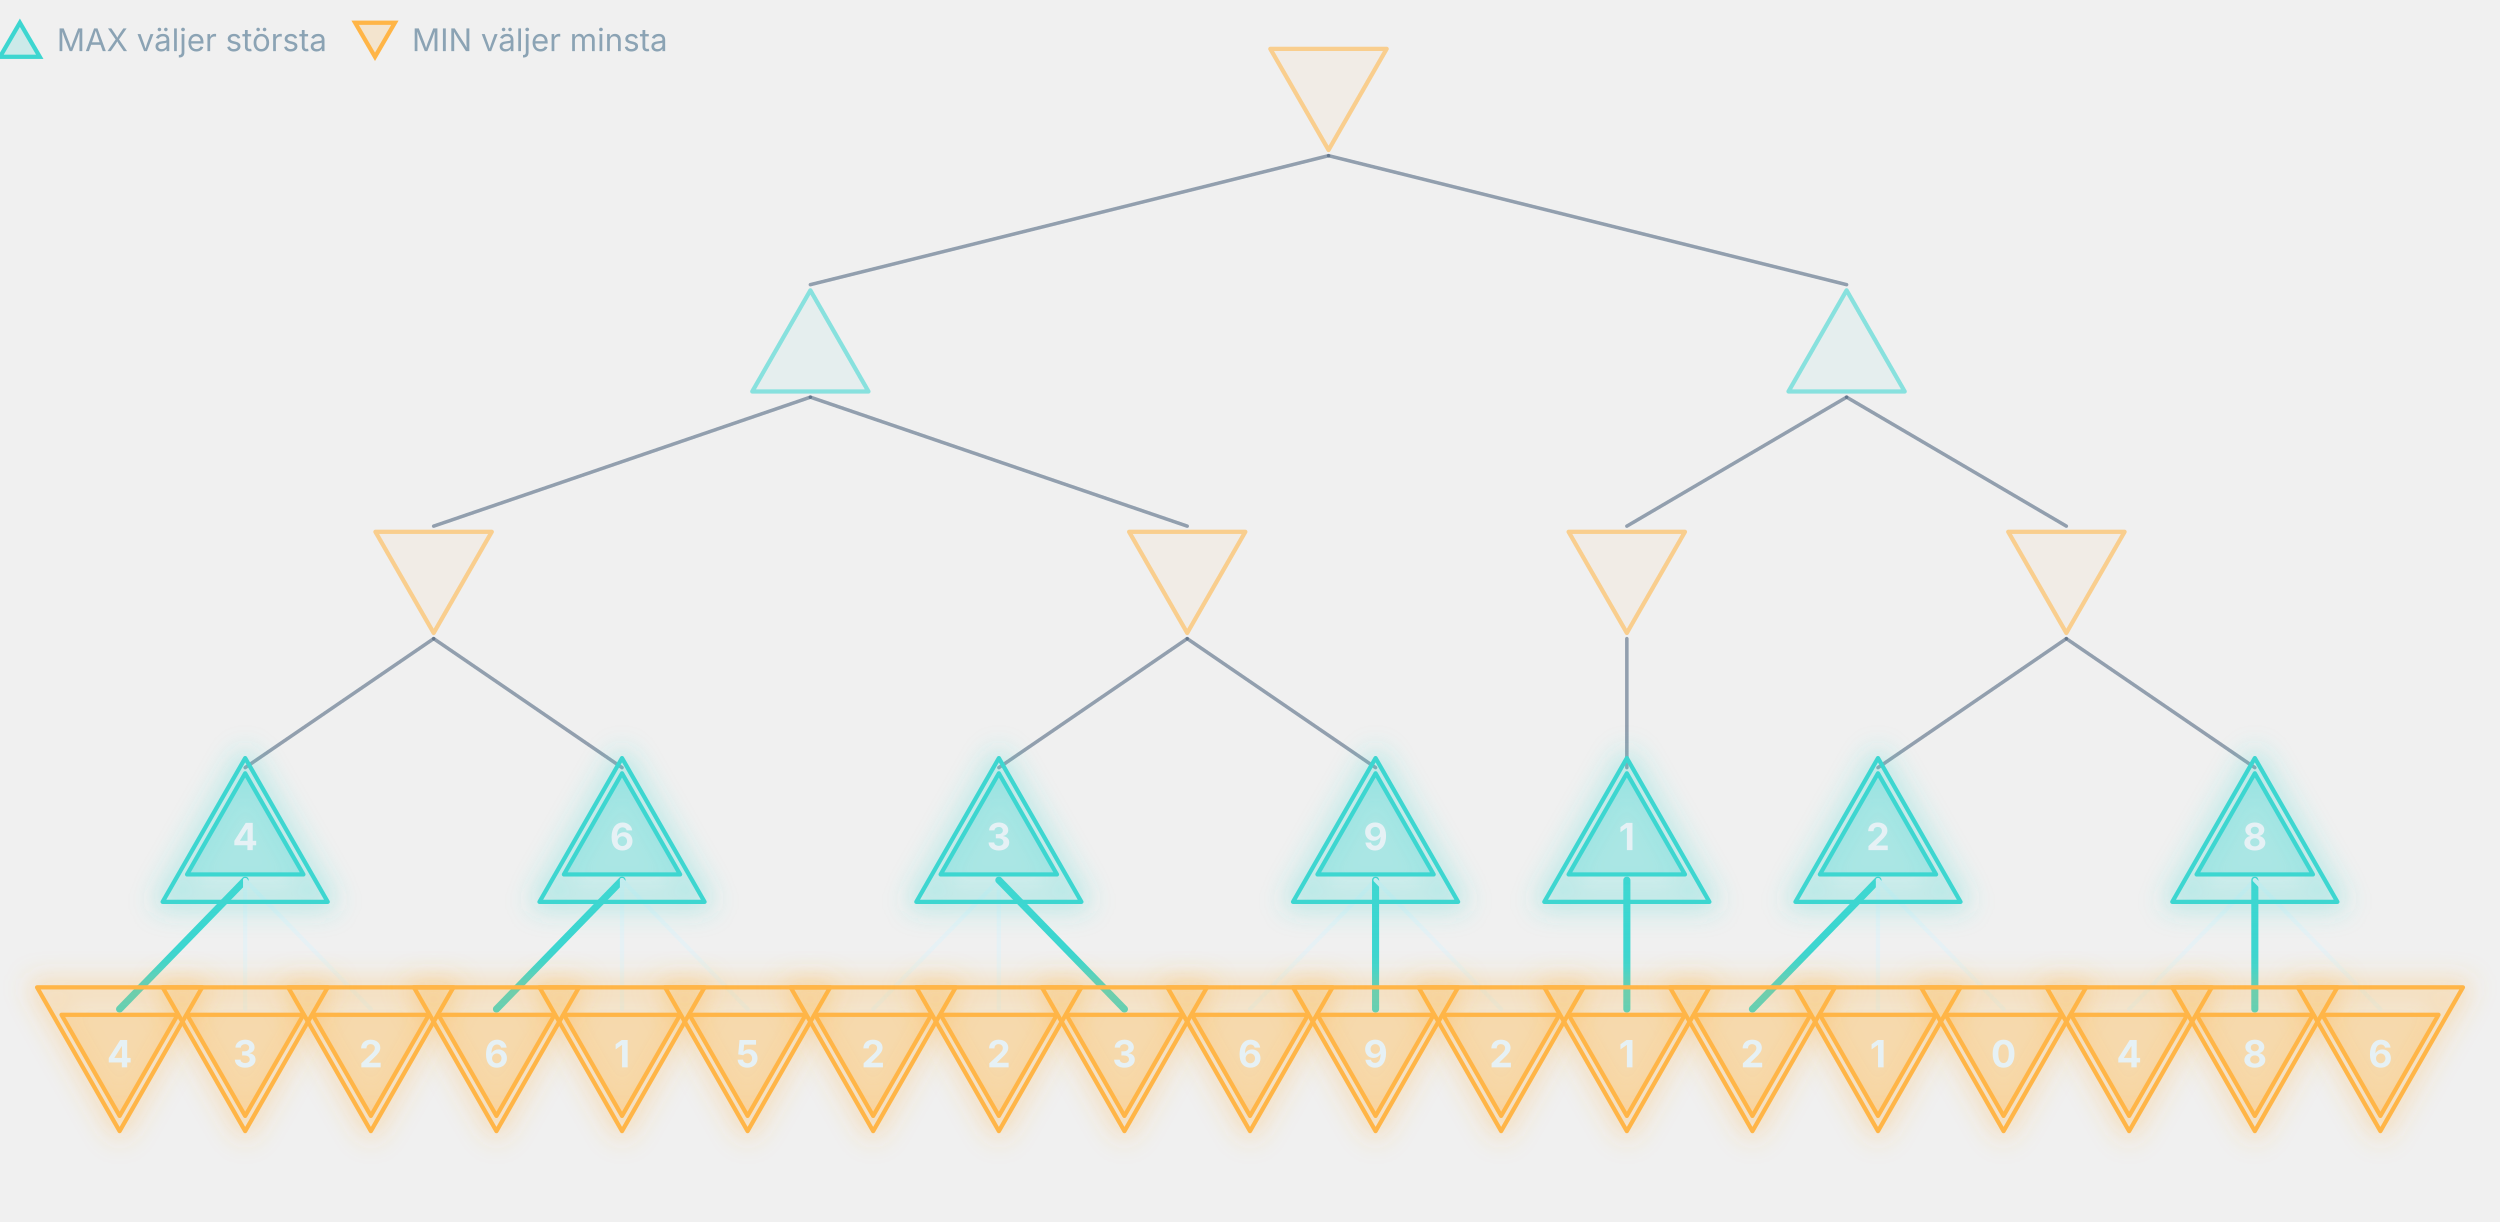
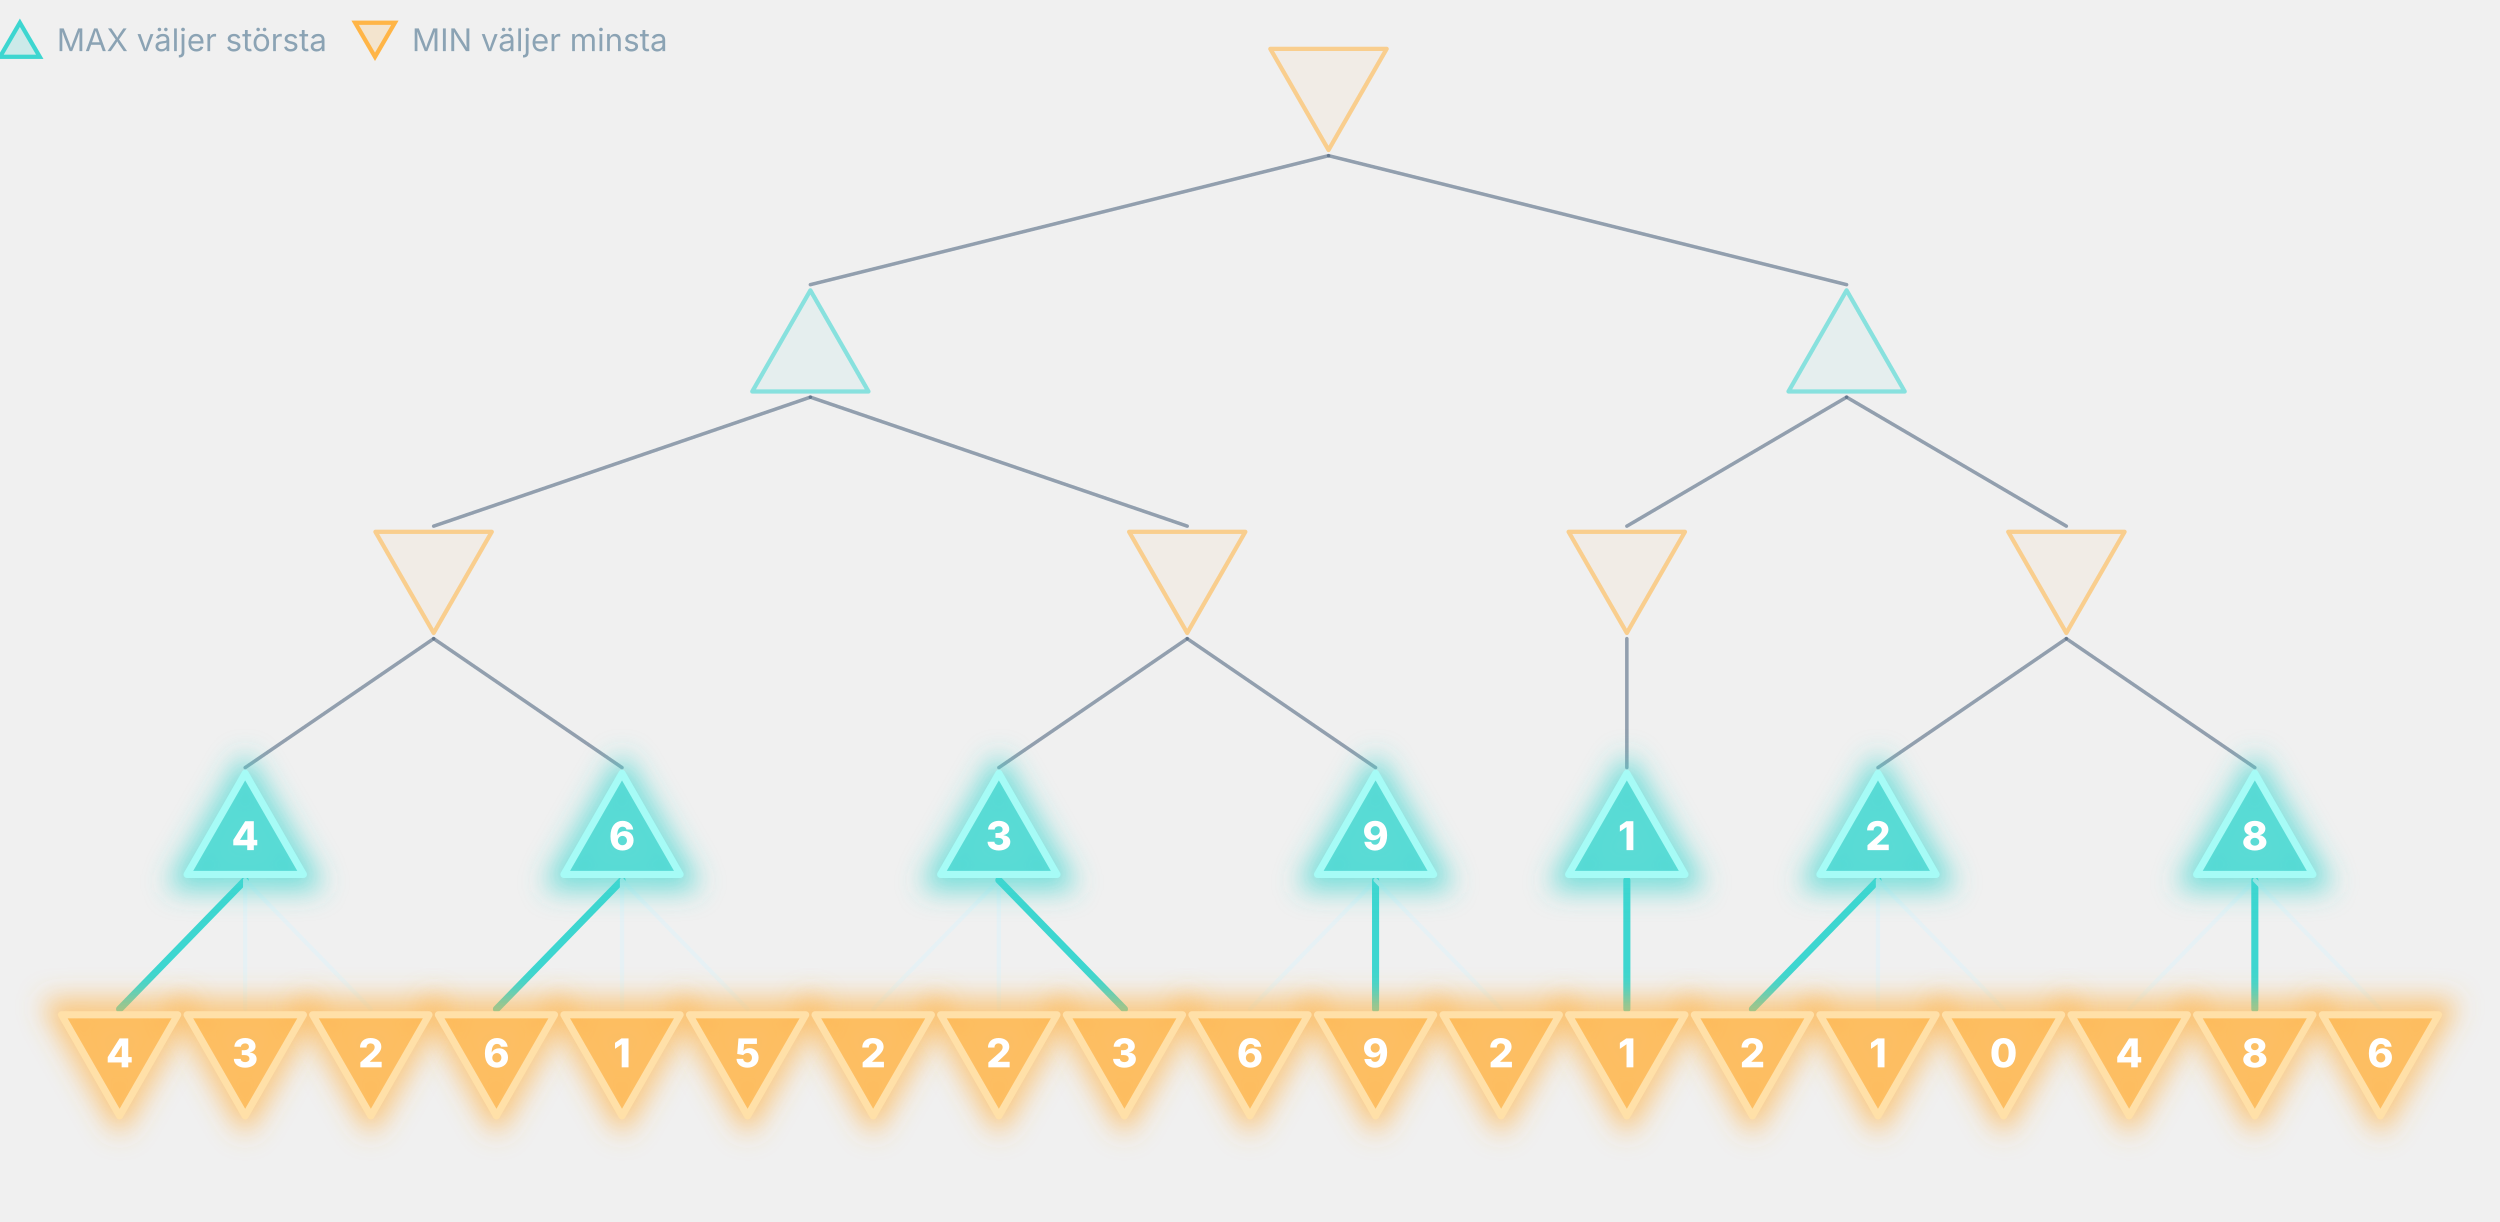
<svg xmlns="http://www.w3.org/2000/svg" viewBox="0 0 1760 860" width="1760" height="860" role="img">
  <defs>
    <filter id="glow" x="-40%" y="-40%" width="180%" height="180%">
      <feGaussianBlur stdDeviation="9" />
    </filter>
    <filter id="soft" x="-20%" y="-20%" width="140%" height="140%">
      <feGaussianBlur stdDeviation="4" />
    </filter>
  </defs>
  <g transform="translate(0,30)">
    <polygon points="14,-14 28,10 0,10" fill="#3DD6D0" fill-opacity=".2" stroke="#3DD6D0" stroke-width="3" />
    <text x="40.0" y="6.0" font-family="'IBM Plex Sans','Segoe UI',Inter,Helvetica,Arial,sans-serif" font-size="22" font-weight="400" fill="#8BA3B4" text-anchor="start">MAX väljer största</text>
    <polygon points="250,-14 278,-14 264,10" fill="#FFB547" fill-opacity=".2" stroke="#FFB547" stroke-width="3" />
    <text x="290.0" y="6.0" font-family="'IBM Plex Sans','Segoe UI',Inter,Helvetica,Arial,sans-serif" font-size="22" font-weight="400" fill="#8BA3B4" text-anchor="start">MIN väljer minsta</text>
  </g>
  <path data-edge="r000:r0000" d="M172.6,619.6L84.2,710.4" stroke="#3DD6D0" stroke-width="5" stroke-linecap="round" fill="none" opacity="1" />
  <path data-edge="r000:r0001" d="M172.6,619.6L172.6,710.4" stroke="#E6F1F5" stroke-width="3" stroke-linecap="round" fill="none" opacity="1" />
  <path data-edge="r000:r0002" d="M172.6,619.6L261.1,710.4" stroke="#E6F1F5" stroke-width="3" stroke-linecap="round" fill="none" opacity="1" />
  <path data-edge="r00:r000" d="M305.3,449.6L172.6,540.4" stroke="#3B5572" stroke-width="2.5" stroke-linecap="round" fill="none" opacity="0.52" />
  <path data-edge="r001:r0010" d="M437.9,619.6L349.5,710.4" stroke="#3DD6D0" stroke-width="5" stroke-linecap="round" fill="none" opacity="1" />
  <path data-edge="r001:r0011" d="M437.9,619.6L437.9,710.4" stroke="#E6F1F5" stroke-width="3" stroke-linecap="round" fill="none" opacity="1" />
  <path data-edge="r001:r0012" d="M437.9,619.6L526.3,710.4" stroke="#E6F1F5" stroke-width="3" stroke-linecap="round" fill="none" opacity="1" />
  <path data-edge="r00:r001" d="M305.3,449.6L437.9,540.4" stroke="#3B5572" stroke-width="2.5" stroke-linecap="round" fill="none" opacity="0.52" />
  <path data-edge="r0:r00" d="M570.5,279.6L305.3,370.4" stroke="#3B5572" stroke-width="2.5" stroke-linecap="round" fill="none" opacity="0.52" />
  <path data-edge="r010:r0100" d="M703.2,619.6L614.7,710.4" stroke="#E6F1F5" stroke-width="3" stroke-linecap="round" fill="none" opacity="1" />
  <path data-edge="r010:r0101" d="M703.2,619.6L703.2,710.4" stroke="#E6F1F5" stroke-width="3" stroke-linecap="round" fill="none" opacity="1" />
  <path data-edge="r010:r0102" d="M703.2,619.6L791.6,710.4" stroke="#3DD6D0" stroke-width="5" stroke-linecap="round" fill="none" opacity="1" />
  <path data-edge="r01:r010" d="M835.8,449.6L703.2,540.4" stroke="#3B5572" stroke-width="2.5" stroke-linecap="round" fill="none" opacity="0.52" />
  <path data-edge="r011:r0110" d="M968.4,619.6L880.0,710.4" stroke="#E6F1F5" stroke-width="3" stroke-linecap="round" fill="none" opacity="1" />
  <path data-edge="r011:r0111" d="M968.4,619.6L968.4,710.4" stroke="#3DD6D0" stroke-width="5" stroke-linecap="round" fill="none" opacity="1" />
  <path data-edge="r011:r0112" d="M968.4,619.6L1056.8,710.4" stroke="#E6F1F5" stroke-width="3" stroke-linecap="round" fill="none" opacity="1" />
  <path data-edge="r01:r011" d="M835.8,449.6L968.4,540.4" stroke="#3B5572" stroke-width="2.5" stroke-linecap="round" fill="none" opacity="0.52" />
  <path data-edge="r0:r01" d="M570.5,279.6L835.8,370.4" stroke="#3B5572" stroke-width="2.5" stroke-linecap="round" fill="none" opacity="0.52" />
  <path data-edge="r:r0" d="M935.3,109.6L570.5,200.4" stroke="#3B5572" stroke-width="2.5" stroke-linecap="round" fill="none" opacity="0.52" />
  <path data-edge="r100:r1000" d="M1145.3,619.6L1145.3,710.4" stroke="#3DD6D0" stroke-width="5" stroke-linecap="round" fill="none" opacity="1" />
  <path data-edge="r10:r100" d="M1145.3,449.6L1145.3,540.4" stroke="#3B5572" stroke-width="2.5" stroke-linecap="round" fill="none" opacity="0.52" />
  <path data-edge="r1:r10" d="M1300.0,279.6L1145.3,370.4" stroke="#3B5572" stroke-width="2.5" stroke-linecap="round" fill="none" opacity="0.52" />
  <path data-edge="r110:r1100" d="M1322.1,619.6L1233.7,710.4" stroke="#3DD6D0" stroke-width="5" stroke-linecap="round" fill="none" opacity="1" />
  <path data-edge="r110:r1101" d="M1322.1,619.6L1322.1,710.4" stroke="#E6F1F5" stroke-width="3" stroke-linecap="round" fill="none" opacity="1" />
  <path data-edge="r110:r1102" d="M1322.1,619.6L1410.5,710.4" stroke="#E6F1F5" stroke-width="3" stroke-linecap="round" fill="none" opacity="1" />
  <path data-edge="r11:r110" d="M1454.7,449.6L1322.1,540.4" stroke="#3B5572" stroke-width="2.5" stroke-linecap="round" fill="none" opacity="0.52" />
  <path data-edge="r111:r1110" d="M1587.4,619.6L1498.9,710.4" stroke="#E6F1F5" stroke-width="3" stroke-linecap="round" fill="none" opacity="1" />
  <path data-edge="r111:r1111" d="M1587.4,619.6L1587.4,710.4" stroke="#3DD6D0" stroke-width="5" stroke-linecap="round" fill="none" opacity="1" />
  <path data-edge="r111:r1112" d="M1587.4,619.6L1675.8,710.4" stroke="#E6F1F5" stroke-width="3" stroke-linecap="round" fill="none" opacity="1" />
  <path data-edge="r11:r111" d="M1454.7,449.6L1587.4,540.4" stroke="#3B5572" stroke-width="2.5" stroke-linecap="round" fill="none" opacity="0.52" />
  <path data-edge="r1:r11" d="M1300.0,279.6L1454.7,370.4" stroke="#3B5572" stroke-width="2.5" stroke-linecap="round" fill="none" opacity="0.52" />
  <path data-edge="r:r1" d="M935.3,109.6L1300.0,200.4" stroke="#3B5572" stroke-width="2.5" stroke-linecap="round" fill="none" opacity="0.52" />
-   <polygon points="998.7,695.1 1114.9,695.1 1056.8,796.3" fill="#FFB547" fill-opacity=".14" stroke="#FFB547" stroke-width="12" stroke-opacity=".28" stroke-linejoin="round" filter="url(#glow)" />
-   <polygon data-focus-node="r0112" points="998.7,695.1 1114.9,695.1 1056.8,796.3" fill="#FFB547" fill-opacity=".05" stroke="#FFB547" stroke-width="3" stroke-linejoin="round" />
-   <polygon points="202.9,695.1 319.2,695.1 261.1,796.3" fill="#FFB547" fill-opacity=".14" stroke="#FFB547" stroke-width="12" stroke-opacity=".28" stroke-linejoin="round" filter="url(#glow)" />
-   <polygon data-focus-node="r0002" points="202.9,695.1 319.2,695.1 261.1,796.3" fill="#FFB547" fill-opacity=".05" stroke="#FFB547" stroke-width="3" stroke-linejoin="round" />
-   <polygon points="468.2,695.1 584.4,695.1 526.3,796.3" fill="#FFB547" fill-opacity=".14" stroke="#FFB547" stroke-width="12" stroke-opacity=".28" stroke-linejoin="round" filter="url(#glow)" />
-   <polygon data-focus-node="r0012" points="468.2,695.1 584.4,695.1 526.3,796.3" fill="#FFB547" fill-opacity=".05" stroke="#FFB547" stroke-width="3" stroke-linejoin="round" />
-   <polygon points="1617.7,695.1 1733.9,695.1 1675.8,796.3" fill="#FFB547" fill-opacity=".14" stroke="#FFB547" stroke-width="12" stroke-opacity=".28" stroke-linejoin="round" filter="url(#glow)" />
-   <polygon data-focus-node="r1112" points="1617.7,695.1 1733.9,695.1 1675.8,796.3" fill="#FFB547" fill-opacity=".05" stroke="#FFB547" stroke-width="3" stroke-linejoin="round" />
-   <polygon points="1322.1,533.7 1380.2,634.9 1264.0,634.9" fill="#3DD6D0" fill-opacity=".14" stroke="#3DD6D0" stroke-width="12" stroke-opacity=".28" stroke-linejoin="round" filter="url(#glow)" />
-   <polygon data-focus-node="r110" points="1322.1,533.7 1380.2,634.9 1264.0,634.9" fill="#3DD6D0" fill-opacity=".05" stroke="#3DD6D0" stroke-width="3" stroke-linejoin="round" />
-   <polygon points="703.2,533.7 761.3,634.9 645.1,634.9" fill="#3DD6D0" fill-opacity=".14" stroke="#3DD6D0" stroke-width="12" stroke-opacity=".28" stroke-linejoin="round" filter="url(#glow)" />
-   <polygon data-focus-node="r010" points="703.2,533.7 761.3,634.9 645.1,634.9" fill="#3DD6D0" fill-opacity=".05" stroke="#3DD6D0" stroke-width="3" stroke-linejoin="round" />
-   <polygon points="379.8,695.1 496.0,695.1 437.9,796.3" fill="#FFB547" fill-opacity=".14" stroke="#FFB547" stroke-width="12" stroke-opacity=".28" stroke-linejoin="round" filter="url(#glow)" />
-   <polygon data-focus-node="r0011" points="379.8,695.1 496.0,695.1 437.9,796.3" fill="#FFB547" fill-opacity=".05" stroke="#FFB547" stroke-width="3" stroke-linejoin="round" />
-   <polygon points="556.6,695.1 672.8,695.1 614.7,796.3" fill="#FFB547" fill-opacity=".14" stroke="#FFB547" stroke-width="12" stroke-opacity=".28" stroke-linejoin="round" filter="url(#glow)" />
-   <polygon data-focus-node="r0100" points="556.6,695.1 672.8,695.1 614.7,796.3" fill="#FFB547" fill-opacity=".05" stroke="#FFB547" stroke-width="3" stroke-linejoin="round" />
-   <polygon points="114.5,695.1 230.7,695.1 172.6,796.3" fill="#FFB547" fill-opacity=".14" stroke="#FFB547" stroke-width="12" stroke-opacity=".28" stroke-linejoin="round" filter="url(#glow)" />
-   <polygon data-focus-node="r0001" points="114.5,695.1 230.7,695.1 172.6,796.3" fill="#FFB547" fill-opacity=".05" stroke="#FFB547" stroke-width="3" stroke-linejoin="round" />
-   <polygon points="645.1,695.1 761.3,695.1 703.2,796.3" fill="#FFB547" fill-opacity=".14" stroke="#FFB547" stroke-width="12" stroke-opacity=".28" stroke-linejoin="round" filter="url(#glow)" />
-   <polygon data-focus-node="r0101" points="645.1,695.1 761.3,695.1 703.2,796.3" fill="#FFB547" fill-opacity=".05" stroke="#FFB547" stroke-width="3" stroke-linejoin="round" />
-   <polygon points="1264.0,695.1 1380.2,695.1 1322.1,796.3" fill="#FFB547" fill-opacity=".14" stroke="#FFB547" stroke-width="12" stroke-opacity=".28" stroke-linejoin="round" filter="url(#glow)" />
-   <polygon data-focus-node="r1101" points="1264.0,695.1 1380.2,695.1 1322.1,796.3" fill="#FFB547" fill-opacity=".05" stroke="#FFB547" stroke-width="3" stroke-linejoin="round" />
-   <polygon points="291.4,695.1 407.6,695.1 349.5,796.3" fill="#FFB547" fill-opacity=".14" stroke="#FFB547" stroke-width="12" stroke-opacity=".28" stroke-linejoin="round" filter="url(#glow)" />
-   <polygon data-focus-node="r0010" points="291.4,695.1 407.6,695.1 349.5,796.3" fill="#FFB547" fill-opacity=".05" stroke="#FFB547" stroke-width="3" stroke-linejoin="round" />
-   <polygon points="1087.2,695.1 1203.4,695.1 1145.3,796.3" fill="#FFB547" fill-opacity=".14" stroke="#FFB547" stroke-width="12" stroke-opacity=".28" stroke-linejoin="round" filter="url(#glow)" />
-   <polygon data-focus-node="r1000" points="1087.2,695.1 1203.4,695.1 1145.3,796.3" fill="#FFB547" fill-opacity=".05" stroke="#FFB547" stroke-width="3" stroke-linejoin="round" />
-   <polygon points="1145.3,533.7 1203.4,634.9 1087.2,634.9" fill="#3DD6D0" fill-opacity=".14" stroke="#3DD6D0" stroke-width="12" stroke-opacity=".28" stroke-linejoin="round" filter="url(#glow)" />
-   <polygon data-focus-node="r100" points="1145.3,533.7 1203.4,634.9 1087.2,634.9" fill="#3DD6D0" fill-opacity=".05" stroke="#3DD6D0" stroke-width="3" stroke-linejoin="round" />
-   <polygon points="1529.3,695.1 1645.5,695.1 1587.4,796.3" fill="#FFB547" fill-opacity=".14" stroke="#FFB547" stroke-width="12" stroke-opacity=".28" stroke-linejoin="round" filter="url(#glow)" />
-   <polygon data-focus-node="r1111" points="1529.3,695.1 1645.5,695.1 1587.4,796.3" fill="#FFB547" fill-opacity=".05" stroke="#FFB547" stroke-width="3" stroke-linejoin="round" />
-   <polygon points="910.3,695.1 1026.5,695.1 968.4,796.3" fill="#FFB547" fill-opacity=".14" stroke="#FFB547" stroke-width="12" stroke-opacity=".28" stroke-linejoin="round" filter="url(#glow)" />
-   <polygon data-focus-node="r0111" points="910.3,695.1 1026.5,695.1 968.4,796.3" fill="#FFB547" fill-opacity=".05" stroke="#FFB547" stroke-width="3" stroke-linejoin="round" />
-   <polygon points="1440.8,695.1 1557.1,695.1 1498.9,796.3" fill="#FFB547" fill-opacity=".14" stroke="#FFB547" stroke-width="12" stroke-opacity=".28" stroke-linejoin="round" filter="url(#glow)" />
-   <polygon data-focus-node="r1110" points="1440.8,695.1 1557.1,695.1 1498.9,796.3" fill="#FFB547" fill-opacity=".05" stroke="#FFB547" stroke-width="3" stroke-linejoin="round" />
-   <polygon points="821.9,695.1 938.1,695.1 880.0,796.3" fill="#FFB547" fill-opacity=".14" stroke="#FFB547" stroke-width="12" stroke-opacity=".28" stroke-linejoin="round" filter="url(#glow)" />
-   <polygon data-focus-node="r0110" points="821.9,695.1 938.1,695.1 880.0,796.3" fill="#FFB547" fill-opacity=".05" stroke="#FFB547" stroke-width="3" stroke-linejoin="round" />
-   <polygon points="172.6,533.7 230.7,634.9 114.5,634.9" fill="#3DD6D0" fill-opacity=".14" stroke="#3DD6D0" stroke-width="12" stroke-opacity=".28" stroke-linejoin="round" filter="url(#glow)" />
-   <polygon data-focus-node="r000" points="172.6,533.7 230.7,634.9 114.5,634.9" fill="#3DD6D0" fill-opacity=".05" stroke="#3DD6D0" stroke-width="3" stroke-linejoin="round" />
-   <polygon points="437.9,533.7 496.0,634.9 379.8,634.9" fill="#3DD6D0" fill-opacity=".14" stroke="#3DD6D0" stroke-width="12" stroke-opacity=".28" stroke-linejoin="round" filter="url(#glow)" />
-   <polygon data-focus-node="r001" points="437.9,533.7 496.0,634.9 379.8,634.9" fill="#3DD6D0" fill-opacity=".05" stroke="#3DD6D0" stroke-width="3" stroke-linejoin="round" />
-   <polygon points="26.1,695.1 142.3,695.1 84.2,796.3" fill="#FFB547" fill-opacity=".14" stroke="#FFB547" stroke-width="12" stroke-opacity=".28" stroke-linejoin="round" filter="url(#glow)" />
-   <polygon data-focus-node="r0000" points="26.1,695.1 142.3,695.1 84.2,796.3" fill="#FFB547" fill-opacity=".05" stroke="#FFB547" stroke-width="3" stroke-linejoin="round" />
-   <polygon points="1587.4,533.7 1645.5,634.9 1529.3,634.9" fill="#3DD6D0" fill-opacity=".14" stroke="#3DD6D0" stroke-width="12" stroke-opacity=".28" stroke-linejoin="round" filter="url(#glow)" />
-   <polygon data-focus-node="r111" points="1587.4,533.7 1645.5,634.9 1529.3,634.9" fill="#3DD6D0" fill-opacity=".05" stroke="#3DD6D0" stroke-width="3" stroke-linejoin="round" />
-   <polygon points="1352.4,695.1 1468.6,695.1 1410.5,796.3" fill="#FFB547" fill-opacity=".14" stroke="#FFB547" stroke-width="12" stroke-opacity=".28" stroke-linejoin="round" filter="url(#glow)" />
-   <polygon data-focus-node="r1102" points="1352.4,695.1 1468.6,695.1 1410.5,796.3" fill="#FFB547" fill-opacity=".05" stroke="#FFB547" stroke-width="3" stroke-linejoin="round" />
-   <polygon points="733.5,695.1 849.7,695.1 791.6,796.3" fill="#FFB547" fill-opacity=".14" stroke="#FFB547" stroke-width="12" stroke-opacity=".28" stroke-linejoin="round" filter="url(#glow)" />
-   <polygon data-focus-node="r0102" points="733.5,695.1 849.7,695.1 791.6,796.3" fill="#FFB547" fill-opacity=".05" stroke="#FFB547" stroke-width="3" stroke-linejoin="round" />
-   <polygon points="968.4,533.7 1026.5,634.9 910.3,634.9" fill="#3DD6D0" fill-opacity=".14" stroke="#3DD6D0" stroke-width="12" stroke-opacity=".28" stroke-linejoin="round" filter="url(#glow)" />
-   <polygon data-focus-node="r011" points="968.4,533.7 1026.5,634.9 910.3,634.9" fill="#3DD6D0" fill-opacity=".05" stroke="#3DD6D0" stroke-width="3" stroke-linejoin="round" />
-   <polygon points="1175.6,695.1 1291.8,695.1 1233.7,796.3" fill="#FFB547" fill-opacity=".14" stroke="#FFB547" stroke-width="12" stroke-opacity=".28" stroke-linejoin="round" filter="url(#glow)" />
-   <polygon data-focus-node="r1100" points="1175.6,695.1 1291.8,695.1 1233.7,796.3" fill="#FFB547" fill-opacity=".05" stroke="#FFB547" stroke-width="3" stroke-linejoin="round" />
+   <polygon data-focus-node="r0011" points="390.4,708.7 485.4,708.7 437.9,791.3" fill="#FFB547" fill-opacity=".55" stroke="#FFB547" stroke-width="14" stroke-opacity=".5" stroke-linejoin="round" filter="url(#glow)" />
+   <polygon data-focus-node="r0010" points="302.0,708.7 396.9,708.7 349.5,791.3" fill="#FFB547" fill-opacity=".55" stroke="#FFB547" stroke-width="14" stroke-opacity=".5" stroke-linejoin="round" filter="url(#glow)" />
+   <polygon data-focus-node="r0100" points="567.3,708.7 662.2,708.7 614.7,791.3" fill="#FFB547" fill-opacity=".55" stroke="#FFB547" stroke-width="14" stroke-opacity=".5" stroke-linejoin="round" filter="url(#glow)" />
+   <polygon data-focus-node="r011" points="968.4,538.7 1015.9,621.3 921.0,621.3" fill="#3DD6D0" fill-opacity=".55" stroke="#3DD6D0" stroke-width="14" stroke-opacity=".5" stroke-linejoin="round" filter="url(#glow)" />
+   <polygon data-focus-node="r1110" points="1451.5,708.7 1546.4,708.7 1498.9,791.3" fill="#FFB547" fill-opacity=".55" stroke="#FFB547" stroke-width="14" stroke-opacity=".5" stroke-linejoin="round" filter="url(#glow)" />
+   <polygon data-focus-node="r0000" points="36.7,708.7 131.7,708.7 84.2,791.3" fill="#FFB547" fill-opacity=".55" stroke="#FFB547" stroke-width="14" stroke-opacity=".5" stroke-linejoin="round" filter="url(#glow)" />
+   <polygon data-focus-node="r1102" points="1363.1,708.7 1458.0,708.7 1410.5,791.3" fill="#FFB547" fill-opacity=".55" stroke="#FFB547" stroke-width="14" stroke-opacity=".5" stroke-linejoin="round" filter="url(#glow)" />
+   <polygon data-focus-node="r1100" points="1186.2,708.7 1281.2,708.7 1233.7,791.3" fill="#FFB547" fill-opacity=".55" stroke="#FFB547" stroke-width="14" stroke-opacity=".5" stroke-linejoin="round" filter="url(#glow)" />
+   <polygon data-focus-node="r010" points="703.2,538.7 750.6,621.3 655.7,621.3" fill="#3DD6D0" fill-opacity=".55" stroke="#3DD6D0" stroke-width="14" stroke-opacity=".5" stroke-linejoin="round" filter="url(#glow)" />
+   <polygon data-focus-node="r0110" points="832.5,708.7 927.5,708.7 880.0,791.3" fill="#FFB547" fill-opacity=".55" stroke="#FFB547" stroke-width="14" stroke-opacity=".5" stroke-linejoin="round" filter="url(#glow)" />
+   <polygon data-focus-node="r0101" points="655.7,708.7 750.6,708.7 703.2,791.3" fill="#FFB547" fill-opacity=".55" stroke="#FFB547" stroke-width="14" stroke-opacity=".5" stroke-linejoin="round" filter="url(#glow)" />
+   <polygon data-focus-node="r110" points="1322.1,538.7 1369.6,621.3 1274.6,621.3" fill="#3DD6D0" fill-opacity=".55" stroke="#3DD6D0" stroke-width="14" stroke-opacity=".5" stroke-linejoin="round" filter="url(#glow)" />
+   <polygon data-focus-node="r0001" points="125.2,708.7 220.1,708.7 172.6,791.3" fill="#FFB547" fill-opacity=".55" stroke="#FFB547" stroke-width="14" stroke-opacity=".5" stroke-linejoin="round" filter="url(#glow)" />
+   <polygon data-focus-node="r100" points="1145.3,538.7 1192.7,621.3 1097.8,621.3" fill="#3DD6D0" fill-opacity=".55" stroke="#3DD6D0" stroke-width="14" stroke-opacity=".5" stroke-linejoin="round" filter="url(#glow)" />
+   <polygon data-focus-node="r1112" points="1628.3,708.7 1723.3,708.7 1675.8,791.3" fill="#FFB547" fill-opacity=".55" stroke="#FFB547" stroke-width="14" stroke-opacity=".5" stroke-linejoin="round" filter="url(#glow)" />
+   <polygon data-focus-node="r0111" points="921.0,708.7 1015.9,708.7 968.4,791.3" fill="#FFB547" fill-opacity=".55" stroke="#FFB547" stroke-width="14" stroke-opacity=".5" stroke-linejoin="round" filter="url(#glow)" />
+   <polygon data-focus-node="r0002" points="213.6,708.7 308.5,708.7 261.1,791.3" fill="#FFB547" fill-opacity=".55" stroke="#FFB547" stroke-width="14" stroke-opacity=".5" stroke-linejoin="round" filter="url(#glow)" />
+   <polygon data-focus-node="r1000" points="1097.8,708.7 1192.7,708.7 1145.3,791.3" fill="#FFB547" fill-opacity=".55" stroke="#FFB547" stroke-width="14" stroke-opacity=".5" stroke-linejoin="round" filter="url(#glow)" />
+   <polygon data-focus-node="r000" points="172.6,538.7 220.1,621.3 125.2,621.3" fill="#3DD6D0" fill-opacity=".55" stroke="#3DD6D0" stroke-width="14" stroke-opacity=".5" stroke-linejoin="round" filter="url(#glow)" />
+   <polygon data-focus-node="r0112" points="1009.4,708.7 1104.3,708.7 1056.8,791.3" fill="#FFB547" fill-opacity=".55" stroke="#FFB547" stroke-width="14" stroke-opacity=".5" stroke-linejoin="round" filter="url(#glow)" />
+   <polygon data-focus-node="r1111" points="1539.9,708.7 1634.8,708.7 1587.4,791.3" fill="#FFB547" fill-opacity=".55" stroke="#FFB547" stroke-width="14" stroke-opacity=".5" stroke-linejoin="round" filter="url(#glow)" />
+   <polygon data-focus-node="r111" points="1587.4,538.7 1634.8,621.3 1539.9,621.3" fill="#3DD6D0" fill-opacity=".55" stroke="#3DD6D0" stroke-width="14" stroke-opacity=".5" stroke-linejoin="round" filter="url(#glow)" />
+   <polygon data-focus-node="r1101" points="1274.6,708.7 1369.6,708.7 1322.1,791.3" fill="#FFB547" fill-opacity=".55" stroke="#FFB547" stroke-width="14" stroke-opacity=".5" stroke-linejoin="round" filter="url(#glow)" />
+   <polygon data-focus-node="r0012" points="478.8,708.7 573.8,708.7 526.3,791.3" fill="#FFB547" fill-opacity=".55" stroke="#FFB547" stroke-width="14" stroke-opacity=".5" stroke-linejoin="round" filter="url(#glow)" />
+   <polygon data-focus-node="r001" points="437.9,538.7 485.4,621.3 390.4,621.3" fill="#3DD6D0" fill-opacity=".55" stroke="#3DD6D0" stroke-width="14" stroke-opacity=".5" stroke-linejoin="round" filter="url(#glow)" />
+   <polygon data-focus-node="r0102" points="744.1,708.7 839.0,708.7 791.6,791.3" fill="#FFB547" fill-opacity=".55" stroke="#FFB547" stroke-width="14" stroke-opacity=".5" stroke-linejoin="round" filter="url(#glow)" />
  <g data-node="r0000" opacity="1">
-     <polygon points="43.3,714.4 125.1,714.4 84.2,785.6" fill="#FFB547" fill-opacity="0.26" stroke="#FFB547" stroke-width="3" stroke-linejoin="round" />
-     <text x="84.2" y="751.4" font-family="'IBM Plex Sans','Segoe UI',Inter,Helvetica,Arial,sans-serif" font-size="26.4" font-weight="700" fill="#E6F1F5" text-anchor="middle">4</text>
+     <polygon points="43.3,714.4 125.1,714.4 84.2,785.6" fill="#FFB547" fill-opacity=".62" stroke="#FFE0A8" stroke-width="5" stroke-linejoin="round" />
+     <text x="84.2" y="751.4" font-family="'IBM Plex Sans','Segoe UI',Inter,Helvetica,Arial,sans-serif" font-size="27.984" font-weight="800" fill="#FFFFFF" text-anchor="middle">4</text>
  </g>
  <g data-node="r0001" opacity="1">
-     <polygon points="131.7,714.4 213.6,714.4 172.6,785.6" fill="#FFB547" fill-opacity="0.26" stroke="#FFB547" stroke-width="3" stroke-linejoin="round" />
-     <text x="172.6" y="751.4" font-family="'IBM Plex Sans','Segoe UI',Inter,Helvetica,Arial,sans-serif" font-size="26.4" font-weight="700" fill="#E6F1F5" text-anchor="middle">3</text>
+     <polygon points="131.7,714.4 213.6,714.4 172.6,785.6" fill="#FFB547" fill-opacity=".62" stroke="#FFE0A8" stroke-width="5" stroke-linejoin="round" />
+     <text x="172.6" y="751.4" font-family="'IBM Plex Sans','Segoe UI',Inter,Helvetica,Arial,sans-serif" font-size="27.984" font-weight="800" fill="#FFFFFF" text-anchor="middle">3</text>
  </g>
  <g data-node="r0002" opacity="1">
-     <polygon points="220.1,714.4 302.0,714.4 261.1,785.6" fill="#FFB547" fill-opacity="0.26" stroke="#FFB547" stroke-width="3" stroke-linejoin="round" />
-     <text x="261.1" y="751.4" font-family="'IBM Plex Sans','Segoe UI',Inter,Helvetica,Arial,sans-serif" font-size="26.4" font-weight="700" fill="#E6F1F5" text-anchor="middle">2</text>
+     <polygon points="220.1,714.4 302.0,714.4 261.1,785.6" fill="#FFB547" fill-opacity=".62" stroke="#FFE0A8" stroke-width="5" stroke-linejoin="round" />
+     <text x="261.1" y="751.4" font-family="'IBM Plex Sans','Segoe UI',Inter,Helvetica,Arial,sans-serif" font-size="27.984" font-weight="800" fill="#FFFFFF" text-anchor="middle">2</text>
  </g>
  <g data-node="r000" opacity="1">
-     <polygon points="172.6,544.4 213.6,615.6 131.7,615.6" fill="#3DD6D0" fill-opacity="0.26" stroke="#3DD6D0" stroke-width="3" stroke-linejoin="round" />
-     <text x="172.6" y="598.5" font-family="'IBM Plex Sans','Segoe UI',Inter,Helvetica,Arial,sans-serif" font-size="26.4" font-weight="700" fill="#E6F1F5" text-anchor="middle">4</text>
+     <polygon points="172.6,544.4 213.6,615.6 131.7,615.6" fill="#3DD6D0" fill-opacity=".62" stroke="#A6FBF6" stroke-width="5" stroke-linejoin="round" />
+     <text x="172.6" y="598.5" font-family="'IBM Plex Sans','Segoe UI',Inter,Helvetica,Arial,sans-serif" font-size="27.984" font-weight="800" fill="#FFFFFF" text-anchor="middle">4</text>
  </g>
  <g data-node="r0010" opacity="1">
-     <polygon points="308.6,714.4 390.4,714.4 349.5,785.6" fill="#FFB547" fill-opacity="0.26" stroke="#FFB547" stroke-width="3" stroke-linejoin="round" />
-     <text x="349.5" y="751.4" font-family="'IBM Plex Sans','Segoe UI',Inter,Helvetica,Arial,sans-serif" font-size="26.4" font-weight="700" fill="#E6F1F5" text-anchor="middle">6</text>
+     <polygon points="308.6,714.4 390.4,714.4 349.5,785.6" fill="#FFB547" fill-opacity=".62" stroke="#FFE0A8" stroke-width="5" stroke-linejoin="round" />
+     <text x="349.5" y="751.4" font-family="'IBM Plex Sans','Segoe UI',Inter,Helvetica,Arial,sans-serif" font-size="27.984" font-weight="800" fill="#FFFFFF" text-anchor="middle">6</text>
  </g>
  <g data-node="r0011" opacity="1">
-     <polygon points="397.0,714.4 478.8,714.4 437.9,785.6" fill="#FFB547" fill-opacity="0.26" stroke="#FFB547" stroke-width="3" stroke-linejoin="round" />
-     <text x="437.9" y="751.4" font-family="'IBM Plex Sans','Segoe UI',Inter,Helvetica,Arial,sans-serif" font-size="26.4" font-weight="700" fill="#E6F1F5" text-anchor="middle">1</text>
+     <polygon points="397.0,714.4 478.8,714.4 437.9,785.6" fill="#FFB547" fill-opacity=".62" stroke="#FFE0A8" stroke-width="5" stroke-linejoin="round" />
+     <text x="437.9" y="751.4" font-family="'IBM Plex Sans','Segoe UI',Inter,Helvetica,Arial,sans-serif" font-size="27.984" font-weight="800" fill="#FFFFFF" text-anchor="middle">1</text>
  </g>
  <g data-node="r0012" opacity="1">
-     <polygon points="485.4,714.4 567.2,714.4 526.3,785.6" fill="#FFB547" fill-opacity="0.26" stroke="#FFB547" stroke-width="3" stroke-linejoin="round" />
-     <text x="526.3" y="751.4" font-family="'IBM Plex Sans','Segoe UI',Inter,Helvetica,Arial,sans-serif" font-size="26.4" font-weight="700" fill="#E6F1F5" text-anchor="middle">5</text>
+     <polygon points="485.4,714.4 567.2,714.4 526.3,785.6" fill="#FFB547" fill-opacity=".62" stroke="#FFE0A8" stroke-width="5" stroke-linejoin="round" />
+     <text x="526.3" y="751.4" font-family="'IBM Plex Sans','Segoe UI',Inter,Helvetica,Arial,sans-serif" font-size="27.984" font-weight="800" fill="#FFFFFF" text-anchor="middle">5</text>
  </g>
  <g data-node="r001" opacity="1">
-     <polygon points="437.9,544.4 478.8,615.6 397.0,615.6" fill="#3DD6D0" fill-opacity="0.26" stroke="#3DD6D0" stroke-width="3" stroke-linejoin="round" />
-     <text x="437.9" y="598.5" font-family="'IBM Plex Sans','Segoe UI',Inter,Helvetica,Arial,sans-serif" font-size="26.4" font-weight="700" fill="#E6F1F5" text-anchor="middle">6</text>
+     <polygon points="437.9,544.4 478.8,615.6 397.0,615.6" fill="#3DD6D0" fill-opacity=".62" stroke="#A6FBF6" stroke-width="5" stroke-linejoin="round" />
+     <text x="437.9" y="598.5" font-family="'IBM Plex Sans','Segoe UI',Inter,Helvetica,Arial,sans-serif" font-size="27.984" font-weight="800" fill="#FFFFFF" text-anchor="middle">6</text>
  </g>
  <g data-node="r00" opacity="0.58">
    <polygon points="264.3,374.4 346.2,374.4 305.3,445.6" fill="#FFB547" fill-opacity="0.1" stroke="#FFB547" stroke-width="3" stroke-linejoin="round" />
  </g>
  <g data-node="r0100" opacity="1">
-     <polygon points="573.8,714.4 655.7,714.4 614.7,785.6" fill="#FFB547" fill-opacity="0.26" stroke="#FFB547" stroke-width="3" stroke-linejoin="round" />
-     <text x="614.7" y="751.4" font-family="'IBM Plex Sans','Segoe UI',Inter,Helvetica,Arial,sans-serif" font-size="26.4" font-weight="700" fill="#E6F1F5" text-anchor="middle">2</text>
+     <polygon points="573.8,714.4 655.7,714.4 614.7,785.6" fill="#FFB547" fill-opacity=".62" stroke="#FFE0A8" stroke-width="5" stroke-linejoin="round" />
+     <text x="614.7" y="751.4" font-family="'IBM Plex Sans','Segoe UI',Inter,Helvetica,Arial,sans-serif" font-size="27.984" font-weight="800" fill="#FFFFFF" text-anchor="middle">2</text>
  </g>
  <g data-node="r0101" opacity="1">
-     <polygon points="662.2,714.4 744.1,714.4 703.2,785.6" fill="#FFB547" fill-opacity="0.26" stroke="#FFB547" stroke-width="3" stroke-linejoin="round" />
-     <text x="703.2" y="751.4" font-family="'IBM Plex Sans','Segoe UI',Inter,Helvetica,Arial,sans-serif" font-size="26.4" font-weight="700" fill="#E6F1F5" text-anchor="middle">2</text>
+     <polygon points="662.2,714.4 744.1,714.4 703.2,785.6" fill="#FFB547" fill-opacity=".62" stroke="#FFE0A8" stroke-width="5" stroke-linejoin="round" />
+     <text x="703.2" y="751.4" font-family="'IBM Plex Sans','Segoe UI',Inter,Helvetica,Arial,sans-serif" font-size="27.984" font-weight="800" fill="#FFFFFF" text-anchor="middle">2</text>
  </g>
  <g data-node="r0102" opacity="1">
-     <polygon points="750.7,714.4 832.5,714.4 791.6,785.6" fill="#FFB547" fill-opacity="0.26" stroke="#FFB547" stroke-width="3" stroke-linejoin="round" />
-     <text x="791.6" y="751.4" font-family="'IBM Plex Sans','Segoe UI',Inter,Helvetica,Arial,sans-serif" font-size="26.4" font-weight="700" fill="#E6F1F5" text-anchor="middle">3</text>
+     <polygon points="750.7,714.4 832.5,714.4 791.6,785.6" fill="#FFB547" fill-opacity=".62" stroke="#FFE0A8" stroke-width="5" stroke-linejoin="round" />
+     <text x="791.6" y="751.4" font-family="'IBM Plex Sans','Segoe UI',Inter,Helvetica,Arial,sans-serif" font-size="27.984" font-weight="800" fill="#FFFFFF" text-anchor="middle">3</text>
  </g>
  <g data-node="r010" opacity="1">
-     <polygon points="703.2,544.4 744.1,615.6 662.2,615.6" fill="#3DD6D0" fill-opacity="0.26" stroke="#3DD6D0" stroke-width="3" stroke-linejoin="round" />
-     <text x="703.2" y="598.5" font-family="'IBM Plex Sans','Segoe UI',Inter,Helvetica,Arial,sans-serif" font-size="26.4" font-weight="700" fill="#E6F1F5" text-anchor="middle">3</text>
+     <polygon points="703.2,544.4 744.1,615.6 662.2,615.6" fill="#3DD6D0" fill-opacity=".62" stroke="#A6FBF6" stroke-width="5" stroke-linejoin="round" />
+     <text x="703.2" y="598.5" font-family="'IBM Plex Sans','Segoe UI',Inter,Helvetica,Arial,sans-serif" font-size="27.984" font-weight="800" fill="#FFFFFF" text-anchor="middle">3</text>
  </g>
  <g data-node="r0110" opacity="1">
-     <polygon points="839.1,714.4 920.9,714.4 880.0,785.6" fill="#FFB547" fill-opacity="0.26" stroke="#FFB547" stroke-width="3" stroke-linejoin="round" />
-     <text x="880.0" y="751.4" font-family="'IBM Plex Sans','Segoe UI',Inter,Helvetica,Arial,sans-serif" font-size="26.4" font-weight="700" fill="#E6F1F5" text-anchor="middle">6</text>
+     <polygon points="839.1,714.4 920.9,714.4 880.0,785.6" fill="#FFB547" fill-opacity=".62" stroke="#FFE0A8" stroke-width="5" stroke-linejoin="round" />
+     <text x="880.0" y="751.4" font-family="'IBM Plex Sans','Segoe UI',Inter,Helvetica,Arial,sans-serif" font-size="27.984" font-weight="800" fill="#FFFFFF" text-anchor="middle">6</text>
  </g>
  <g data-node="r0111" opacity="1">
-     <polygon points="927.5,714.4 1009.3,714.4 968.4,785.6" fill="#FFB547" fill-opacity="0.26" stroke="#FFB547" stroke-width="3" stroke-linejoin="round" />
-     <text x="968.4" y="751.4" font-family="'IBM Plex Sans','Segoe UI',Inter,Helvetica,Arial,sans-serif" font-size="26.4" font-weight="700" fill="#E6F1F5" text-anchor="middle">9</text>
+     <polygon points="927.5,714.4 1009.3,714.4 968.4,785.6" fill="#FFB547" fill-opacity=".62" stroke="#FFE0A8" stroke-width="5" stroke-linejoin="round" />
+     <text x="968.4" y="751.4" font-family="'IBM Plex Sans','Segoe UI',Inter,Helvetica,Arial,sans-serif" font-size="27.984" font-weight="800" fill="#FFFFFF" text-anchor="middle">9</text>
  </g>
  <g data-node="r0112" opacity="1">
-     <polygon points="1015.9,714.4 1097.8,714.4 1056.8,785.6" fill="#FFB547" fill-opacity="0.26" stroke="#FFB547" stroke-width="3" stroke-linejoin="round" />
-     <text x="1056.8" y="751.4" font-family="'IBM Plex Sans','Segoe UI',Inter,Helvetica,Arial,sans-serif" font-size="26.4" font-weight="700" fill="#E6F1F5" text-anchor="middle">2</text>
+     <polygon points="1015.9,714.4 1097.8,714.4 1056.8,785.6" fill="#FFB547" fill-opacity=".62" stroke="#FFE0A8" stroke-width="5" stroke-linejoin="round" />
+     <text x="1056.8" y="751.4" font-family="'IBM Plex Sans','Segoe UI',Inter,Helvetica,Arial,sans-serif" font-size="27.984" font-weight="800" fill="#FFFFFF" text-anchor="middle">2</text>
  </g>
  <g data-node="r011" opacity="1">
-     <polygon points="968.4,544.4 1009.3,615.6 927.5,615.6" fill="#3DD6D0" fill-opacity="0.26" stroke="#3DD6D0" stroke-width="3" stroke-linejoin="round" />
-     <text x="968.4" y="598.5" font-family="'IBM Plex Sans','Segoe UI',Inter,Helvetica,Arial,sans-serif" font-size="26.4" font-weight="700" fill="#E6F1F5" text-anchor="middle">9</text>
+     <polygon points="968.4,544.4 1009.3,615.6 927.5,615.6" fill="#3DD6D0" fill-opacity=".62" stroke="#A6FBF6" stroke-width="5" stroke-linejoin="round" />
+     <text x="968.4" y="598.5" font-family="'IBM Plex Sans','Segoe UI',Inter,Helvetica,Arial,sans-serif" font-size="27.984" font-weight="800" fill="#FFFFFF" text-anchor="middle">9</text>
  </g>
  <g data-node="r01" opacity="0.58">
    <polygon points="794.9,374.4 876.7,374.4 835.8,445.6" fill="#FFB547" fill-opacity="0.1" stroke="#FFB547" stroke-width="3" stroke-linejoin="round" />
  </g>
  <g data-node="r0" opacity="0.58">
    <polygon points="570.5,204.4 611.4,275.6 529.6,275.6" fill="#3DD6D0" fill-opacity="0.1" stroke="#3DD6D0" stroke-width="3" stroke-linejoin="round" />
  </g>
  <g data-node="r1000" opacity="1">
-     <polygon points="1104.3,714.4 1186.2,714.4 1145.3,785.6" fill="#FFB547" fill-opacity="0.26" stroke="#FFB547" stroke-width="3" stroke-linejoin="round" />
-     <text x="1145.3" y="751.4" font-family="'IBM Plex Sans','Segoe UI',Inter,Helvetica,Arial,sans-serif" font-size="26.4" font-weight="700" fill="#E6F1F5" text-anchor="middle">1</text>
+     <polygon points="1104.3,714.4 1186.2,714.4 1145.3,785.6" fill="#FFB547" fill-opacity=".62" stroke="#FFE0A8" stroke-width="5" stroke-linejoin="round" />
+     <text x="1145.3" y="751.4" font-family="'IBM Plex Sans','Segoe UI',Inter,Helvetica,Arial,sans-serif" font-size="27.984" font-weight="800" fill="#FFFFFF" text-anchor="middle">1</text>
  </g>
  <g data-node="r100" opacity="1">
-     <polygon points="1145.3,544.4 1186.2,615.6 1104.3,615.6" fill="#3DD6D0" fill-opacity="0.26" stroke="#3DD6D0" stroke-width="3" stroke-linejoin="round" />
-     <text x="1145.3" y="598.5" font-family="'IBM Plex Sans','Segoe UI',Inter,Helvetica,Arial,sans-serif" font-size="26.4" font-weight="700" fill="#E6F1F5" text-anchor="middle">1</text>
+     <polygon points="1145.3,544.4 1186.2,615.6 1104.3,615.6" fill="#3DD6D0" fill-opacity=".62" stroke="#A6FBF6" stroke-width="5" stroke-linejoin="round" />
+     <text x="1145.3" y="598.5" font-family="'IBM Plex Sans','Segoe UI',Inter,Helvetica,Arial,sans-serif" font-size="27.984" font-weight="800" fill="#FFFFFF" text-anchor="middle">1</text>
  </g>
  <g data-node="r10" opacity="0.58">
    <polygon points="1104.3,374.4 1186.2,374.4 1145.3,445.6" fill="#FFB547" fill-opacity="0.1" stroke="#FFB547" stroke-width="3" stroke-linejoin="round" />
  </g>
  <g data-node="r1100" opacity="1">
-     <polygon points="1192.8,714.4 1274.6,714.4 1233.7,785.6" fill="#FFB547" fill-opacity="0.26" stroke="#FFB547" stroke-width="3" stroke-linejoin="round" />
-     <text x="1233.7" y="751.4" font-family="'IBM Plex Sans','Segoe UI',Inter,Helvetica,Arial,sans-serif" font-size="26.4" font-weight="700" fill="#E6F1F5" text-anchor="middle">2</text>
+     <polygon points="1192.8,714.4 1274.6,714.4 1233.7,785.6" fill="#FFB547" fill-opacity=".62" stroke="#FFE0A8" stroke-width="5" stroke-linejoin="round" />
+     <text x="1233.7" y="751.4" font-family="'IBM Plex Sans','Segoe UI',Inter,Helvetica,Arial,sans-serif" font-size="27.984" font-weight="800" fill="#FFFFFF" text-anchor="middle">2</text>
  </g>
  <g data-node="r1101" opacity="1">
-     <polygon points="1281.2,714.4 1363.0,714.4 1322.1,785.6" fill="#FFB547" fill-opacity="0.26" stroke="#FFB547" stroke-width="3" stroke-linejoin="round" />
-     <text x="1322.1" y="751.4" font-family="'IBM Plex Sans','Segoe UI',Inter,Helvetica,Arial,sans-serif" font-size="26.4" font-weight="700" fill="#E6F1F5" text-anchor="middle">1</text>
+     <polygon points="1281.2,714.4 1363.0,714.4 1322.1,785.6" fill="#FFB547" fill-opacity=".62" stroke="#FFE0A8" stroke-width="5" stroke-linejoin="round" />
+     <text x="1322.1" y="751.4" font-family="'IBM Plex Sans','Segoe UI',Inter,Helvetica,Arial,sans-serif" font-size="27.984" font-weight="800" fill="#FFFFFF" text-anchor="middle">1</text>
  </g>
  <g data-node="r1102" opacity="1">
-     <polygon points="1369.6,714.4 1451.4,714.4 1410.5,785.6" fill="#FFB547" fill-opacity="0.26" stroke="#FFB547" stroke-width="3" stroke-linejoin="round" />
-     <text x="1410.5" y="751.4" font-family="'IBM Plex Sans','Segoe UI',Inter,Helvetica,Arial,sans-serif" font-size="26.4" font-weight="700" fill="#E6F1F5" text-anchor="middle">0</text>
+     <polygon points="1369.6,714.4 1451.4,714.4 1410.5,785.6" fill="#FFB547" fill-opacity=".62" stroke="#FFE0A8" stroke-width="5" stroke-linejoin="round" />
+     <text x="1410.5" y="751.4" font-family="'IBM Plex Sans','Segoe UI',Inter,Helvetica,Arial,sans-serif" font-size="27.984" font-weight="800" fill="#FFFFFF" text-anchor="middle">0</text>
  </g>
  <g data-node="r110" opacity="1">
-     <polygon points="1322.1,544.4 1363.0,615.6 1281.2,615.6" fill="#3DD6D0" fill-opacity="0.26" stroke="#3DD6D0" stroke-width="3" stroke-linejoin="round" />
-     <text x="1322.1" y="598.5" font-family="'IBM Plex Sans','Segoe UI',Inter,Helvetica,Arial,sans-serif" font-size="26.4" font-weight="700" fill="#E6F1F5" text-anchor="middle">2</text>
+     <polygon points="1322.1,544.4 1363.0,615.6 1281.2,615.6" fill="#3DD6D0" fill-opacity=".62" stroke="#A6FBF6" stroke-width="5" stroke-linejoin="round" />
+     <text x="1322.1" y="598.5" font-family="'IBM Plex Sans','Segoe UI',Inter,Helvetica,Arial,sans-serif" font-size="27.984" font-weight="800" fill="#FFFFFF" text-anchor="middle">2</text>
  </g>
  <g data-node="r1110" opacity="1">
-     <polygon points="1458.0,714.4 1539.9,714.4 1498.9,785.6" fill="#FFB547" fill-opacity="0.26" stroke="#FFB547" stroke-width="3" stroke-linejoin="round" />
-     <text x="1498.9" y="751.4" font-family="'IBM Plex Sans','Segoe UI',Inter,Helvetica,Arial,sans-serif" font-size="26.4" font-weight="700" fill="#E6F1F5" text-anchor="middle">4</text>
+     <polygon points="1458.0,714.4 1539.9,714.4 1498.9,785.6" fill="#FFB547" fill-opacity=".62" stroke="#FFE0A8" stroke-width="5" stroke-linejoin="round" />
+     <text x="1498.9" y="751.4" font-family="'IBM Plex Sans','Segoe UI',Inter,Helvetica,Arial,sans-serif" font-size="27.984" font-weight="800" fill="#FFFFFF" text-anchor="middle">4</text>
  </g>
  <g data-node="r1111" opacity="1">
-     <polygon points="1546.4,714.4 1628.3,714.4 1587.4,785.6" fill="#FFB547" fill-opacity="0.26" stroke="#FFB547" stroke-width="3" stroke-linejoin="round" />
-     <text x="1587.4" y="751.4" font-family="'IBM Plex Sans','Segoe UI',Inter,Helvetica,Arial,sans-serif" font-size="26.4" font-weight="700" fill="#E6F1F5" text-anchor="middle">8</text>
+     <polygon points="1546.4,714.4 1628.3,714.4 1587.4,785.6" fill="#FFB547" fill-opacity=".62" stroke="#FFE0A8" stroke-width="5" stroke-linejoin="round" />
+     <text x="1587.4" y="751.4" font-family="'IBM Plex Sans','Segoe UI',Inter,Helvetica,Arial,sans-serif" font-size="27.984" font-weight="800" fill="#FFFFFF" text-anchor="middle">8</text>
  </g>
  <g data-node="r1112" opacity="1">
-     <polygon points="1634.9,714.4 1716.7,714.4 1675.8,785.6" fill="#FFB547" fill-opacity="0.26" stroke="#FFB547" stroke-width="3" stroke-linejoin="round" />
-     <text x="1675.8" y="751.4" font-family="'IBM Plex Sans','Segoe UI',Inter,Helvetica,Arial,sans-serif" font-size="26.4" font-weight="700" fill="#E6F1F5" text-anchor="middle">6</text>
+     <polygon points="1634.9,714.4 1716.7,714.4 1675.8,785.6" fill="#FFB547" fill-opacity=".62" stroke="#FFE0A8" stroke-width="5" stroke-linejoin="round" />
+     <text x="1675.8" y="751.4" font-family="'IBM Plex Sans','Segoe UI',Inter,Helvetica,Arial,sans-serif" font-size="27.984" font-weight="800" fill="#FFFFFF" text-anchor="middle">6</text>
  </g>
  <g data-node="r111" opacity="1">
-     <polygon points="1587.4,544.4 1628.3,615.6 1546.4,615.6" fill="#3DD6D0" fill-opacity="0.26" stroke="#3DD6D0" stroke-width="3" stroke-linejoin="round" />
-     <text x="1587.4" y="598.5" font-family="'IBM Plex Sans','Segoe UI',Inter,Helvetica,Arial,sans-serif" font-size="26.4" font-weight="700" fill="#E6F1F5" text-anchor="middle">8</text>
+     <polygon points="1587.4,544.4 1628.3,615.6 1546.4,615.6" fill="#3DD6D0" fill-opacity=".62" stroke="#A6FBF6" stroke-width="5" stroke-linejoin="round" />
+     <text x="1587.4" y="598.5" font-family="'IBM Plex Sans','Segoe UI',Inter,Helvetica,Arial,sans-serif" font-size="27.984" font-weight="800" fill="#FFFFFF" text-anchor="middle">8</text>
  </g>
  <g data-node="r11" opacity="0.58">
    <polygon points="1413.8,374.4 1495.7,374.4 1454.7,445.6" fill="#FFB547" fill-opacity="0.1" stroke="#FFB547" stroke-width="3" stroke-linejoin="round" />
  </g>
  <g data-node="r1" opacity="0.58">
    <polygon points="1300.0,204.4 1340.9,275.6 1259.1,275.6" fill="#3DD6D0" fill-opacity="0.1" stroke="#3DD6D0" stroke-width="3" stroke-linejoin="round" />
  </g>
  <g data-node="r" opacity="0.58">
    <polygon points="894.3,34.4 976.2,34.4 935.3,105.6" fill="#FFB547" fill-opacity="0.1" stroke="#FFB547" stroke-width="3" stroke-linejoin="round" />
  </g>
</svg>
